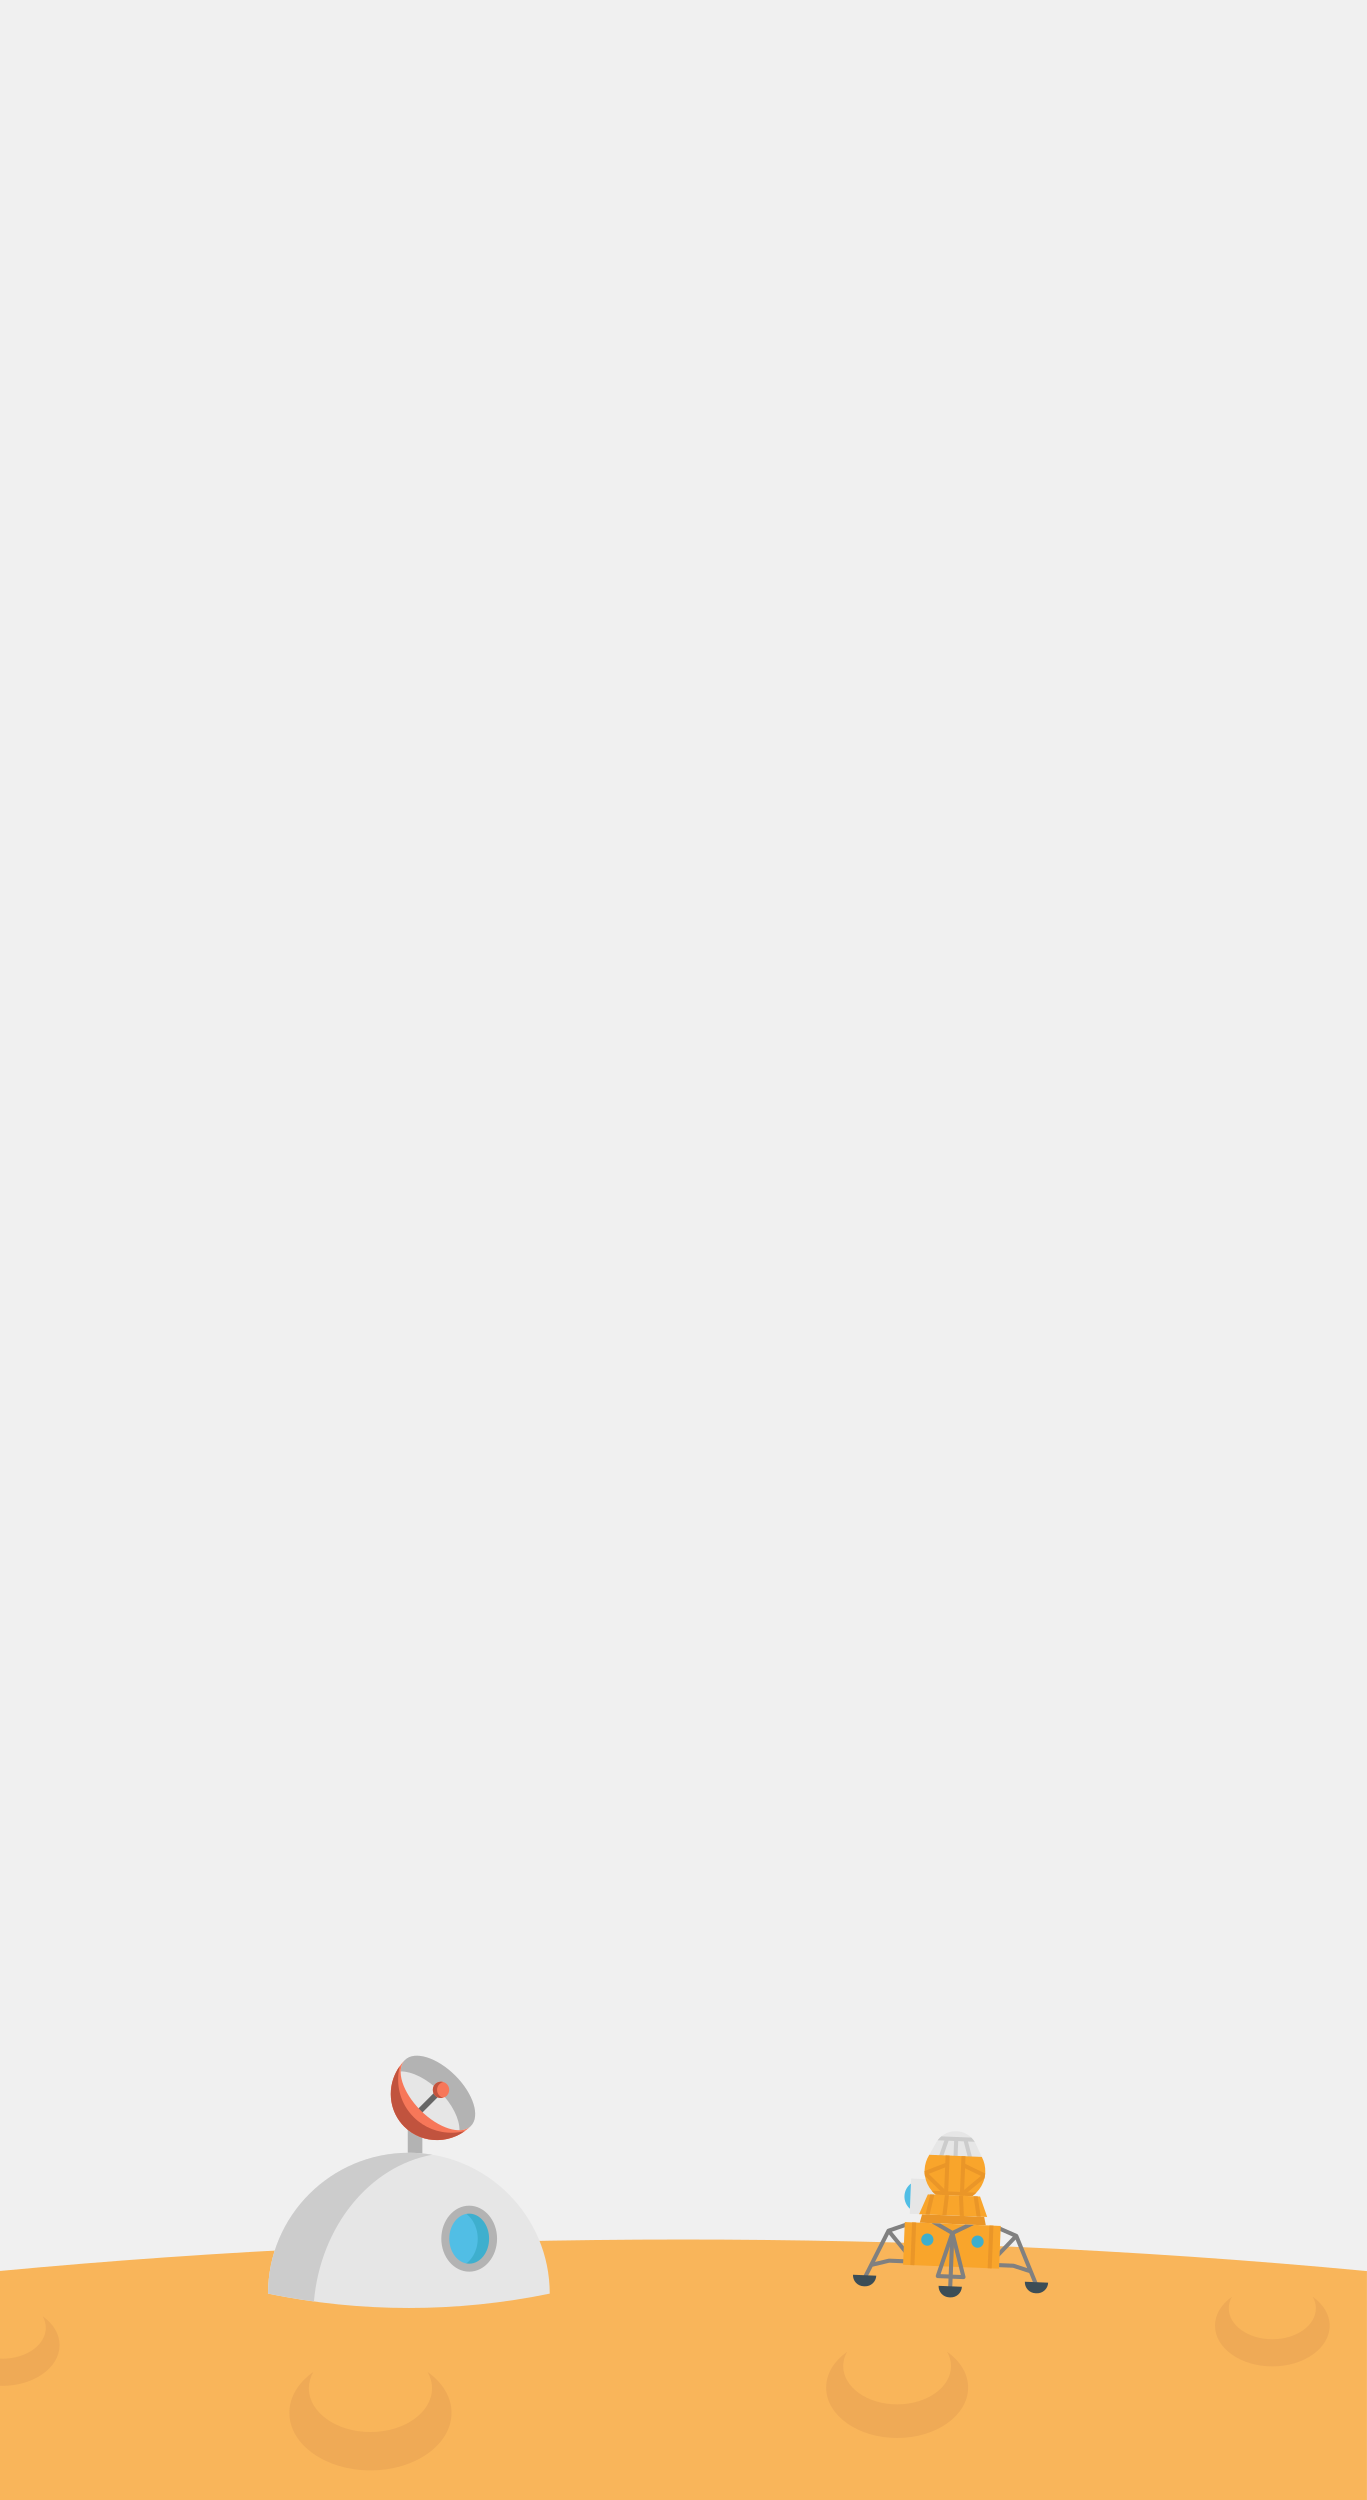
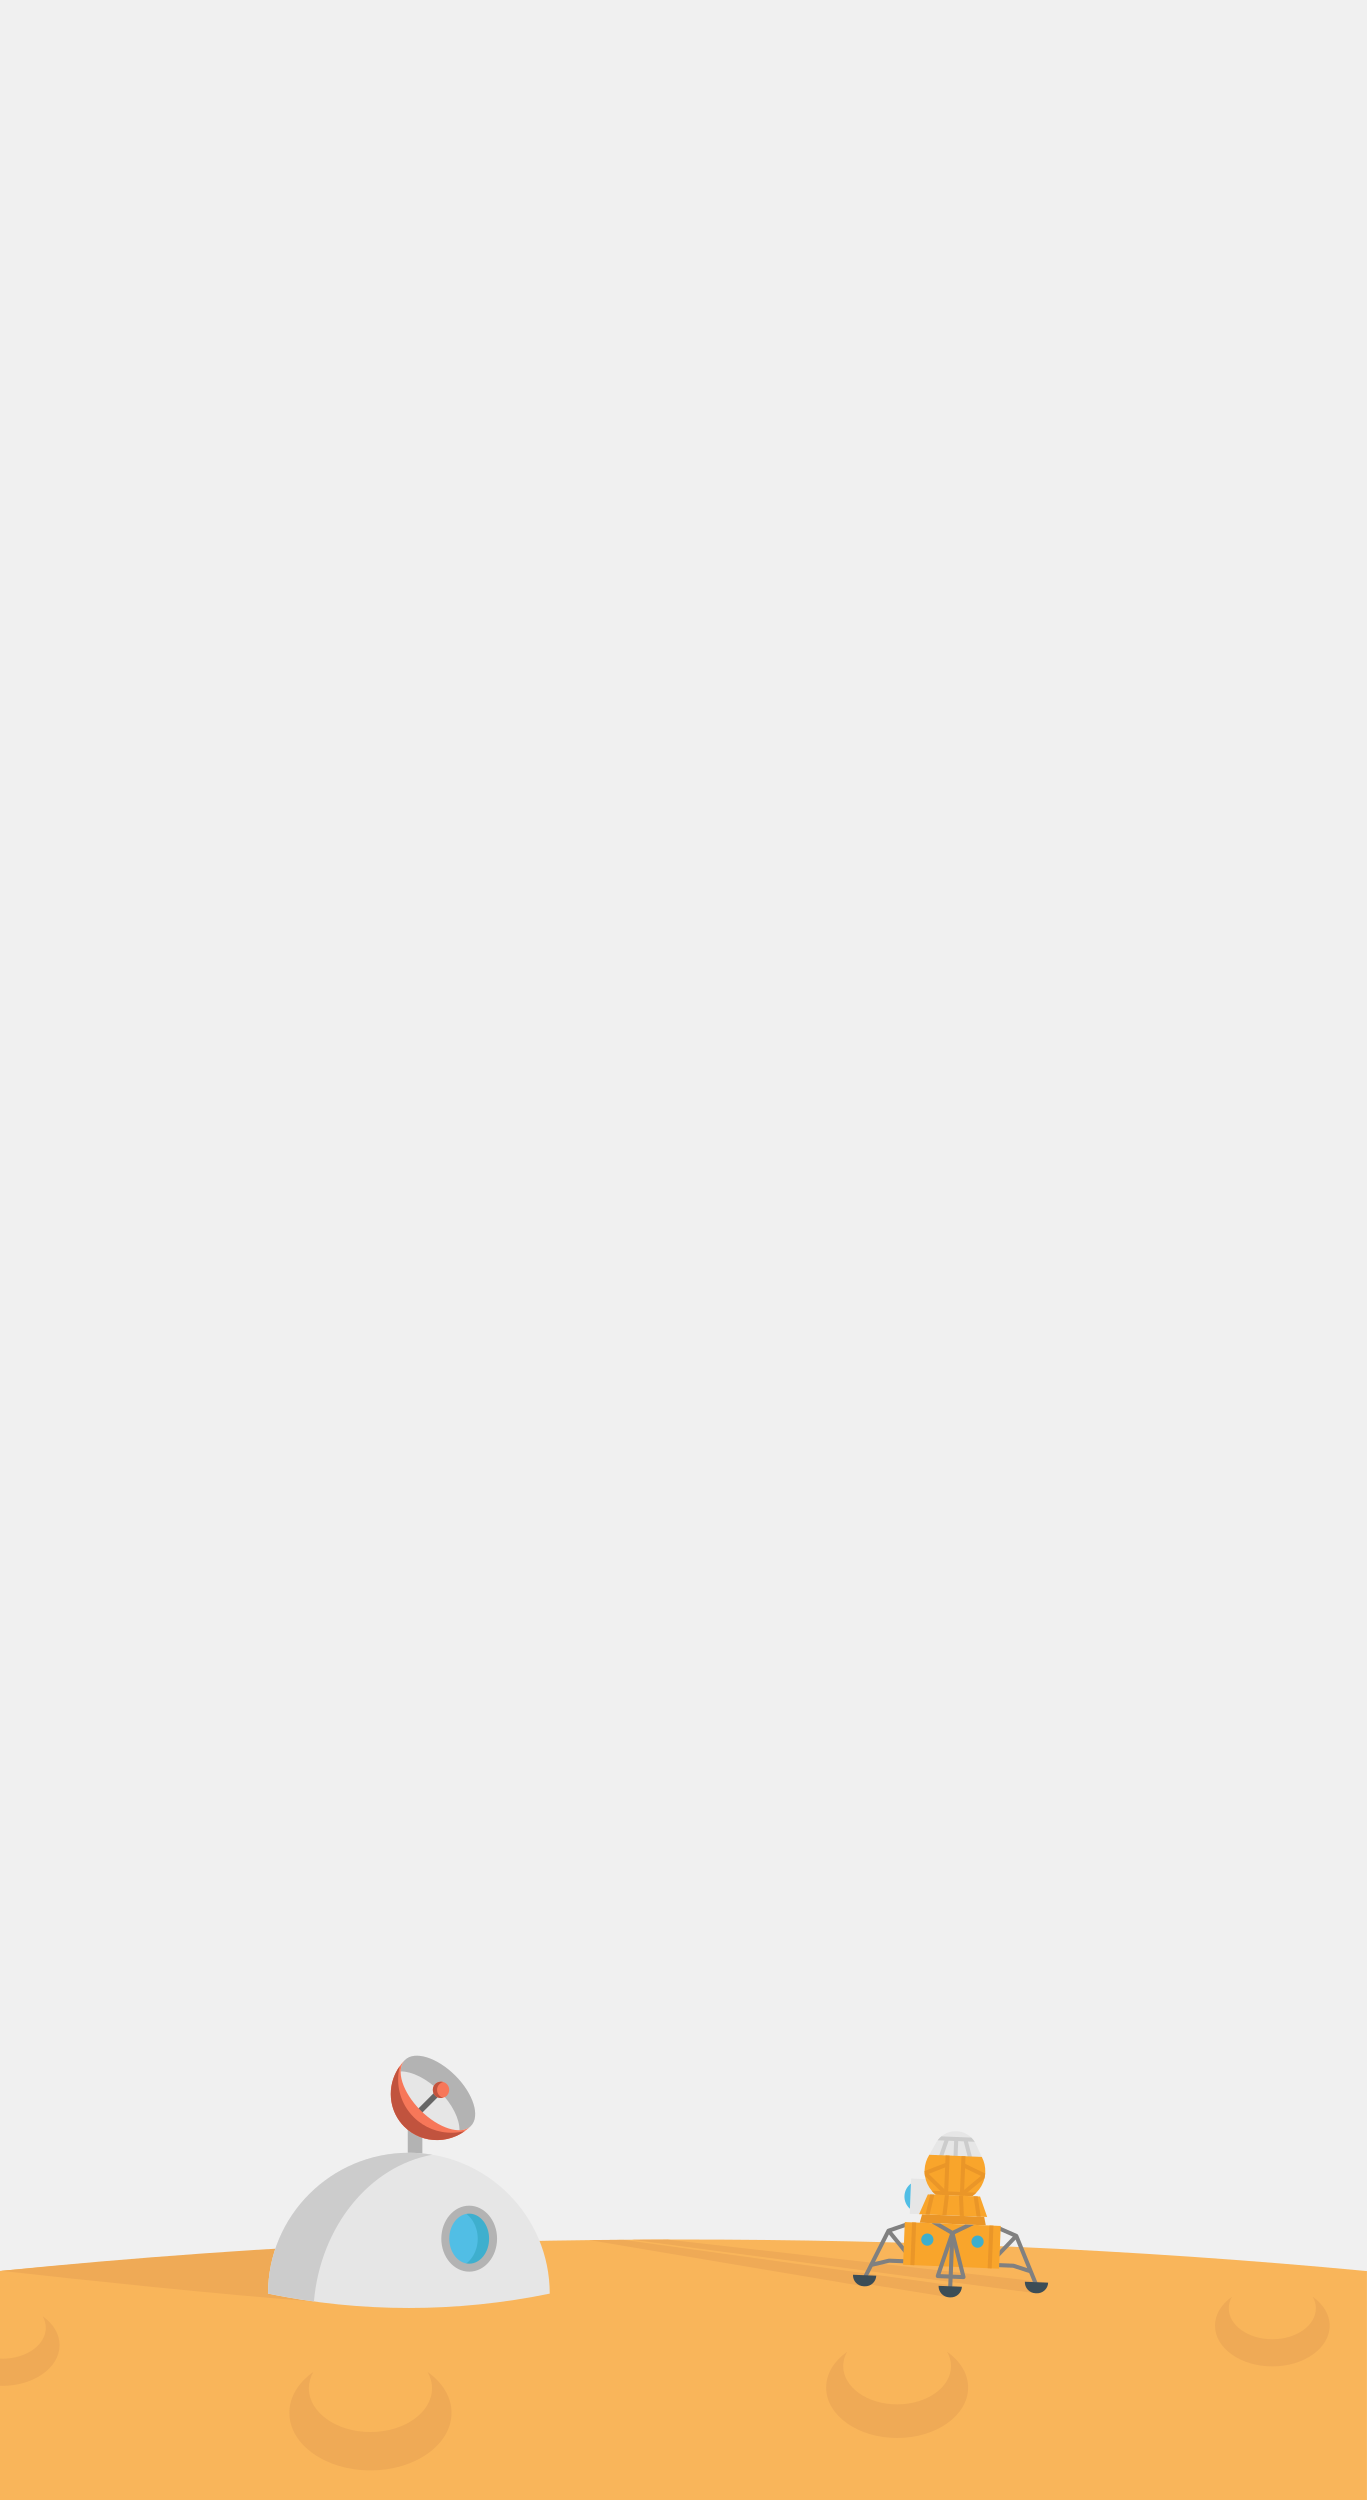
<svg xmlns="http://www.w3.org/2000/svg" width="428.386mm" height="783.481mm" viewBox="0 0 299.87 548.437" version="1.1" id="svg8">
  <defs id="defs2">
    <clipPath clipPathUnits="userSpaceOnUse" id="clipPath3469">
      <rect style="opacity:1;fill:#56ef73;fill-opacity:1;stroke:#000000;stroke-width:0;stroke-linecap:round;stroke-linejoin:round;stroke-miterlimit:4;stroke-dasharray:none;stroke-opacity:1;paint-order:markers fill stroke" id="rect3471" width="297" height="210" x="8.3238199e-009" y="87" ry="0.045" clip-path="none" />
    </clipPath>
    <clipPath clipPathUnits="userSpaceOnUse" id="clipPath5147">
      <g id="g5155">
        <path id="path5149" d="M 195.299,261.463 33.694,229.664 198.275,258.72 Z" style="fill:#efaa56;fill-opacity:1;stroke:#000000;stroke-width:0;stroke-linecap:butt;stroke-linejoin:miter;stroke-miterlimit:4;stroke-dasharray:none;stroke-opacity:1" />
        <path id="path5151" d="M 217.113,264.313 33.694,229.664 220.385,261.582 Z" style="fill:#efaa56;fill-opacity:1;stroke:#000000;stroke-width:0;stroke-linecap:butt;stroke-linejoin:miter;stroke-miterlimit:4;stroke-dasharray:none;stroke-opacity:1" />
        <path style="fill:#efaa56;fill-opacity:1;stroke:#000000;stroke-width:0;stroke-linecap:butt;stroke-linejoin:miter;stroke-miterlimit:4;stroke-dasharray:none;stroke-opacity:1" d="M 239.382,263.255 33.694,229.664 242.654,260.524 Z" id="path5153" />
      </g>
    </clipPath>
    <clipPath clipPathUnits="userSpaceOnUse" id="clipPath6491">
      <rect style="opacity:1;fill:#27536b;fill-opacity:1;stroke:#000000;stroke-width:0;stroke-linecap:round;stroke-linejoin:round;stroke-miterlimit:4;stroke-dasharray:none;stroke-opacity:1;paint-order:markers fill stroke" id="rect6493" width="297" height="210" x="-7.6293945e-006" y="87" ry="0.038" clip-path="none" />
    </clipPath>
    <clipPath clipPathUnits="userSpaceOnUse" id="clipPath6491-6">
      <rect style="opacity:1;fill:#27536b;fill-opacity:1;stroke:#000000;stroke-width:0;stroke-linecap:round;stroke-linejoin:round;stroke-miterlimit:4;stroke-dasharray:none;stroke-opacity:1;paint-order:markers fill stroke" id="rect6493-3" width="297" height="210" x="-7.6293945e-006" y="87" ry="0.038" clip-path="none" />
    </clipPath>
    <clipPath clipPathUnits="userSpaceOnUse" id="clipPath5147-0">
      <g id="g5155-2">
        <path id="path5149-1" d="M 195.299,261.463 33.694,229.664 198.275,258.72 Z" style="fill:#efaa56;fill-opacity:1;stroke:#000000;stroke-width:0;stroke-linecap:butt;stroke-linejoin:miter;stroke-miterlimit:4;stroke-dasharray:none;stroke-opacity:1" />
        <path id="path5151-4" d="M 217.113,264.313 33.694,229.664 220.385,261.582 Z" style="fill:#efaa56;fill-opacity:1;stroke:#000000;stroke-width:0;stroke-linecap:butt;stroke-linejoin:miter;stroke-miterlimit:4;stroke-dasharray:none;stroke-opacity:1" />
        <path style="fill:#efaa56;fill-opacity:1;stroke:#000000;stroke-width:0;stroke-linecap:butt;stroke-linejoin:miter;stroke-miterlimit:4;stroke-dasharray:none;stroke-opacity:1" d="M 239.382,263.255 33.694,229.664 242.654,260.524 Z" id="path5153-8" />
      </g>
    </clipPath>
    <clipPath clipPathUnits="userSpaceOnUse" id="clipPath11188">
      <rect style="opacity:1;fill:#153e57;fill-opacity:1;stroke:#000000;stroke-width:0;stroke-linecap:round;stroke-linejoin:round;stroke-miterlimit:4;stroke-dasharray:none;stroke-opacity:1;paint-order:markers fill stroke" id="rect11190" width="293.132" height="207.265" x="49.126" y="112.884" ry="0.08" />
    </clipPath>
    <clipPath clipPathUnits="userSpaceOnUse" id="clipPath11188-4">
      <rect style="opacity:1;fill:#153e57;fill-opacity:1;stroke:#000000;stroke-width:0;stroke-linecap:round;stroke-linejoin:round;stroke-miterlimit:4;stroke-dasharray:none;stroke-opacity:1;paint-order:markers fill stroke" id="rect11190-8" width="293.132" height="207.265" x="49.126" y="112.884" ry="0.08" />
    </clipPath>
    <clipPath clipPathUnits="userSpaceOnUse" id="clipPath5147-9">
      <g id="g5155-8">
        <path id="path5149-2" d="M 195.299,261.463 33.694,229.664 198.275,258.72 Z" style="fill:#efaa56;fill-opacity:1;stroke:#000000;stroke-width:0;stroke-linecap:butt;stroke-linejoin:miter;stroke-miterlimit:4;stroke-dasharray:none;stroke-opacity:1" />
        <path id="path5151-5" d="M 217.113,264.313 33.694,229.664 220.385,261.582 Z" style="fill:#efaa56;fill-opacity:1;stroke:#000000;stroke-width:0;stroke-linecap:butt;stroke-linejoin:miter;stroke-miterlimit:4;stroke-dasharray:none;stroke-opacity:1" />
        <path style="fill:#efaa56;fill-opacity:1;stroke:#000000;stroke-width:0;stroke-linecap:butt;stroke-linejoin:miter;stroke-miterlimit:4;stroke-dasharray:none;stroke-opacity:1" d="M 239.382,263.255 33.694,229.664 242.654,260.524 Z" id="path5153-7" />
      </g>
    </clipPath>
    <clipPath clipPathUnits="userSpaceOnUse" id="clipPath11188-4-2">
      <rect style="opacity:1;fill:#153e57;fill-opacity:1;stroke:#000000;stroke-width:0;stroke-linecap:round;stroke-linejoin:round;stroke-miterlimit:4;stroke-dasharray:none;stroke-opacity:1;paint-order:markers fill stroke" id="rect11190-8-6" width="293.132" height="207.265" x="49.126" y="112.884" ry="0.08" />
    </clipPath>
    <clipPath clipPathUnits="userSpaceOnUse" id="clipPath5147-9-9">
      <g id="g5155-8-8">
        <path id="path5149-2-2" d="M 195.299,261.463 33.694,229.664 198.275,258.72 Z" style="fill:#efaa56;fill-opacity:1;stroke:#000000;stroke-width:0;stroke-linecap:butt;stroke-linejoin:miter;stroke-miterlimit:4;stroke-dasharray:none;stroke-opacity:1" />
        <path id="path5151-5-2" d="M 217.113,264.313 33.694,229.664 220.385,261.582 Z" style="fill:#efaa56;fill-opacity:1;stroke:#000000;stroke-width:0;stroke-linecap:butt;stroke-linejoin:miter;stroke-miterlimit:4;stroke-dasharray:none;stroke-opacity:1" />
        <path style="fill:#efaa56;fill-opacity:1;stroke:#000000;stroke-width:0;stroke-linecap:butt;stroke-linejoin:miter;stroke-miterlimit:4;stroke-dasharray:none;stroke-opacity:1" d="M 239.382,263.255 33.694,229.664 242.654,260.524 Z" id="path5153-7-8" />
      </g>
    </clipPath>
    <clipPath clipPathUnits="userSpaceOnUse" id="clipPath5147-8">
      <g id="g5155-4">
        <path id="path5149-3" d="M 195.299,261.463 33.694,229.664 198.275,258.72 Z" style="fill:#efaa56;fill-opacity:1;stroke:#000000;stroke-width:0;stroke-linecap:butt;stroke-linejoin:miter;stroke-miterlimit:4;stroke-dasharray:none;stroke-opacity:1" />
        <path id="path5151-57" d="M 217.113,264.313 33.694,229.664 220.385,261.582 Z" style="fill:#efaa56;fill-opacity:1;stroke:#000000;stroke-width:0;stroke-linecap:butt;stroke-linejoin:miter;stroke-miterlimit:4;stroke-dasharray:none;stroke-opacity:1" />
        <path style="fill:#efaa56;fill-opacity:1;stroke:#000000;stroke-width:0;stroke-linecap:butt;stroke-linejoin:miter;stroke-miterlimit:4;stroke-dasharray:none;stroke-opacity:1" d="M 239.382,263.255 33.694,229.664 242.654,260.524 Z" id="path5153-3" />
      </g>
    </clipPath>
  </defs>
  <g id="layer1" transform="translate(5e-7,251.4368)">
    <g id="g13463" transform="matrix(0.1852083,0,0,0.1852083,370.2544,-106.1655)" />
    <g id="g13465" transform="matrix(0.1852083,0,0,0.1852083,370.2544,-106.1655)" />
    <g id="g13467" transform="matrix(0.1852083,0,0,0.1852083,370.2544,-106.1655)" />
    <g id="g13469" transform="matrix(0.1852083,0,0,0.1852083,370.2544,-106.1655)" />
    <g id="g13471" transform="matrix(0.1852083,0,0,0.1852083,370.2544,-106.1655)" />
    <g id="g13473" transform="matrix(0.1852083,0,0,0.1852083,370.2544,-106.1655)" />
    <g id="g13475" transform="matrix(0.1852083,0,0,0.1852083,370.2544,-106.1655)" />
    <g id="g13477" transform="matrix(0.1852083,0,0,0.1852083,370.2544,-106.1655)" />
    <g id="g13479" transform="matrix(0.1852083,0,0,0.1852083,370.2544,-106.1655)" />
    <g id="g13481" transform="matrix(0.1852083,0,0,0.1852083,370.2544,-106.1655)" />
    <g id="g13483" transform="matrix(0.1852083,0,0,0.1852083,370.2544,-106.1655)" />
    <g id="g13485" transform="matrix(0.1852083,0,0,0.1852083,370.2544,-106.1655)" />
    <g id="g13487" transform="matrix(0.1852083,0,0,0.1852083,370.2544,-106.1655)" />
    <g id="g13489" transform="matrix(0.1852083,0,0,0.1852083,370.2544,-106.1655)" />
    <g id="g13491" transform="matrix(0.1852083,0,0,0.1852083,370.2544,-106.1655)" />
    <g id="g14078" transform="matrix(0.02880347,0,0,0.02880347,210.1997,-104.6849)" />
    <g id="g14080" transform="matrix(0.02880347,0,0,0.02880347,210.1997,-104.6849)" />
    <g id="g14082" transform="matrix(0.02880347,0,0,0.02880347,210.1997,-104.6849)" />
    <g id="g14084" transform="matrix(0.02880347,0,0,0.02880347,210.1997,-104.6849)" />
    <g id="g14086" transform="matrix(0.02880347,0,0,0.02880347,210.1997,-104.6849)" />
    <g id="g14088" transform="matrix(0.02880347,0,0,0.02880347,210.1997,-104.6849)" />
    <g id="g14090" transform="matrix(0.02880347,0,0,0.02880347,210.1997,-104.6849)" />
    <g id="g14092" transform="matrix(0.02880347,0,0,0.02880347,210.1997,-104.6849)" />
    <g id="g14094" transform="matrix(0.02880347,0,0,0.02880347,210.1997,-104.6849)" />
    <g id="g14096" transform="matrix(0.02880347,0,0,0.02880347,210.1997,-104.6849)" />
    <g id="g14098" transform="matrix(0.02880347,0,0,0.02880347,210.1997,-104.6849)" />
    <g id="g14100" transform="matrix(0.02880347,0,0,0.02880347,210.1997,-104.6849)" />
    <g id="g14102" transform="matrix(0.02880347,0,0,0.02880347,210.1997,-104.6849)" />
    <g id="g14104" transform="matrix(0.02880347,0,0,0.02880347,210.1997,-104.6849)" />
    <g id="g14106" transform="matrix(0.02880347,0,0,0.02880347,210.1997,-104.6849)" />
    <g id="g14458" transform="matrix(0.1852083,0,0,0.1852083,332.1235,67.32719)" />
    <g id="g14460" transform="matrix(0.1852083,0,0,0.1852083,332.1235,67.32719)" />
    <g id="g14462" transform="matrix(0.1852083,0,0,0.1852083,332.1235,67.32719)" />
    <g id="g14464" transform="matrix(0.1852083,0,0,0.1852083,332.1235,67.32719)" />
    <g id="g14466" transform="matrix(0.1852083,0,0,0.1852083,332.1235,67.32719)" />
    <g id="g14468" transform="matrix(0.1852083,0,0,0.1852083,332.1235,67.32719)" />
    <g id="g14470" transform="matrix(0.1852083,0,0,0.1852083,332.1235,67.32719)" />
    <g id="g14472" transform="matrix(0.1852083,0,0,0.1852083,332.1235,67.32719)" />
    <g id="g14474" transform="matrix(0.1852083,0,0,0.1852083,332.1235,67.32719)" />
    <g id="g14476" transform="matrix(0.1852083,0,0,0.1852083,332.1235,67.32719)" />
    <g id="g14478" transform="matrix(0.1852083,0,0,0.1852083,332.1235,67.32719)" />
    <g id="g14480" transform="matrix(0.1852083,0,0,0.1852083,332.1235,67.32719)" />
    <g id="g14482" transform="matrix(0.1852083,0,0,0.1852083,332.1235,67.32719)" />
    <g id="g14484" transform="matrix(0.1852083,0,0,0.1852083,332.1235,67.32719)" />
    <g id="g14486" transform="matrix(0.1852083,0,0,0.1852083,332.1235,67.32719)" />
    <path style="fill:#f9b55a;stroke-width:0.693" d="m 149.787,239.858 c -51.971,0 -102.223,2.409 -149.787,6.897 V 297 c 0,0.063 0.051,0.114 0.114,0.114 H 299.756 c 0.023,0 0.043,-0.008 0.06,-0.019 0.017,-0.027 0.034,-0.054 0.051,-0.081 0,-0.004 0.003,-0.008 0.003,-0.013 v -50.217 c -25.278,-2.393 -51.315,-4.197 -77.974,-5.357 -23.593,-1.038 -47.662,-1.569 -72.109,-1.569 z" id="path2800" />
+     <path style="fill:#efaa56;fill-opacity:1;stroke-width:0.693" d="m 90.071,240.326 c -30.836,1.308 -60.856,3.469 -89.835,6.405 17.548,1.971 48.123,5.207 68.632,6.718 l 43.211,-11.025 c -7.358,-0.703 -14.715,-1.406 -22.008,-2.098 z" id="path2800-5" />
    <rect x="89.454" y="213.836" style="fill:#b3b3b3;stroke-width:0.225" width="3.201" height="9.001" id="rect2798" />
    <path style="fill:#e6e6e6;stroke-width:0.225" d="m 120.596,251.724 c 0,-17.065 -13.834,-30.899 -30.899,-30.899 -17.065,0 -30.899,13.834 -30.899,30.899 l 0.002,4.5e-4 c 20.384,4.202 41.411,4.202 61.795,-4.5e-4 z" id="path2830" />
    <path style="fill:#cccccc;stroke-width:0.225" d="m 94.845,221.254 c -1.674,-0.281 -3.393,-0.429 -5.147,-0.429 -17.065,0 -30.899,13.834 -30.899,30.899 l 0.002,4.5e-4 c 3.34,0.688 6.697,1.262 10.066,1.725 1.447,-16.475 12.212,-29.689 25.977,-32.195 z" id="path2832" />
    <path style="fill:#3eafce;stroke-width:0.225" d="m 108.17,239.671 c 0,3.515 -2.346,6.365 -5.242,6.365 -0.589,0 -1.156,-0.117 -1.685,-0.339 -2.069,-0.849 -3.557,-3.228 -3.557,-6.026 0,-2.798 1.488,-5.177 3.557,-6.026 0.529,-0.222 1.096,-0.339 1.685,-0.339 2.896,-2.3e-4 5.242,2.85 5.242,6.365 z" id="path2834" />
    <path style="fill:#51bee5;stroke-width:0.225" d="m 104.8,239.671 c 0,2.798 -1.488,5.177 -3.557,6.026 -2.069,-0.849 -3.557,-3.228 -3.557,-6.026 0,-2.798 1.488,-5.177 3.557,-6.026 2.069,0.849 3.557,3.228 3.557,6.026 z" id="path2836" />
    <path style="fill:#b3b3b3;stroke-width:0.225" d="m 102.928,246.91 c -3.372,0 -6.116,-3.247 -6.116,-7.239 0,-3.992 2.743,-7.239 6.116,-7.239 3.372,0 6.116,3.247 6.116,7.239 0,3.992 -2.743,7.239 -6.116,7.239 z m 0,-12.731 c -2.408,0 -4.368,2.464 -4.368,5.492 0,3.028 1.96,5.492 4.368,5.492 2.409,0 4.368,-2.464 4.368,-5.492 0,-3.028 -1.96,-5.492 -4.368,-5.492 z" id="path2838" />
    <path style="fill:#e6e6e6;stroke-width:0.225" d="m 99.877,203.898 c 3.994,3.994 5.526,8.938 3.421,11.044 -0.021,0.021 -0.04,0.04 -0.061,0.059 -2.138,2.016 -8.524,1.973 -12.481,-1.982 -3.956,-3.957 -3.999,-10.342 -1.983,-12.481 0.019,-0.021 0.039,-0.04 0.059,-0.061 2.105,-2.105 7.05,-0.574 11.045,3.421 z m -1.857,4.398 c 0.702,-0.702 0.702,-1.839 0,-2.54 -0.702,-0.702 -1.839,-0.702 -2.541,0 -0.702,0.702 -0.702,1.839 0,2.54 0.702,0.702 1.839,0.702 2.541,0 z" id="path2840" />
    <path style="fill:#b3b3b3;stroke-width:0.225" d="m 99.877,203.898 c -3.995,-3.995 -8.94,-5.526 -11.044,-3.421 -0.021,0.021 -0.04,0.04 -0.059,0.061 -0.581,0.616 -0.867,1.46 -0.884,2.444 2.433,-0.044 5.723,1.547 8.54,4.364 2.817,2.817 4.409,6.105 4.364,8.538 0.984,-0.018 1.828,-0.304 2.444,-0.884 0.021,-0.019 0.04,-0.039 0.061,-0.059 2.105,-2.105 0.573,-7.05 -3.421,-11.044 z" id="path2842" />
    <rect x="-215.43" y="-84.777" transform="rotate(-134.9959)" style="fill:#666666;stroke-width:0.225" width="1.248" height="5.641" id="rect2844" />
    <circle style="fill:#f77759;stroke-width:0.225" cx="96.748" cy="207.026" r="1.797" id="circle2846" />
    <path style="fill:#c1533e;stroke-width:0.225" d="m 96.407,208.296 c -0.702,-0.702 -0.702,-1.839 0,-2.54 0.232,-0.231 0.511,-0.385 0.806,-0.464 -0.599,-0.16 -1.265,-0.007 -1.735,0.464 -0.702,0.702 -0.702,1.839 0,2.54 0.47,0.47 1.136,0.624 1.735,0.464 -0.295,-0.079 -0.574,-0.232 -0.806,-0.464 z" id="path2848" />
    <path style="fill:#f77759;stroke-width:0.225" d="m 92.253,211.521 c 3.957,3.956 8.845,5.496 10.984,3.48 -2.536,2.497 -6.003,3.461 -9.219,2.881 -1.299,-0.233 -2.557,-0.719 -3.696,-1.459 -0.582,-0.376 -1.132,-0.819 -1.641,-1.328 -0.373,-0.373 -0.712,-0.77 -1.014,-1.184 -2.916,-3.991 -2.535,-9.674 1.107,-13.372 -2.016,2.139 -0.476,7.026 3.48,10.983 z" id="path2850" />
    <path style="fill:#c1533e;stroke-width:0.225" d="m 101.956,216.079 c -2.356,1.688 -5.236,2.291 -7.94,1.803 -1.299,-0.233 -2.557,-0.719 -3.696,-1.459 -0.582,-0.376 -1.132,-0.819 -1.641,-1.328 -0.373,-0.373 -0.712,-0.77 -1.014,-1.184 -2.598,-3.555 -2.579,-8.452 0.03,-12.093 -0.831,3.354 -0.205,6.969 1.886,9.831 0.35,0.479 0.741,0.937 1.174,1.369 0.589,0.589 1.226,1.102 1.899,1.537 1.317,0.856 2.773,1.419 4.276,1.688 1.658,0.299 3.373,0.244 5.025,-0.165 z" id="path2852" />
    <path style="fill:#efaa56;stroke-width:0.693" d="m 291.692,258.756 c 0,-2.481 -1.423,-4.726 -3.721,-6.344 0.446,0.785 0.694,1.64 0.694,2.538 0,3.748 -4.275,6.785 -9.55,6.785 -5.275,0 -9.55,-3.038 -9.55,-6.785 0,-0.898 0.248,-1.754 0.693,-2.538 -2.298,1.619 -3.721,3.863 -3.721,6.345 0,4.935 5.631,8.937 12.578,8.937 6.947,0 12.578,-4.001 12.578,-8.937 z" id="path3441" />
    <path id="path3477" d="m 212.379,272.334 c 0,-3.072 -1.762,-5.851 -4.607,-7.855 0.552,0.972 0.859,2.031 0.859,3.143 0,4.64 -5.293,8.401 -11.824,8.401 -6.531,0 -11.824,-3.762 -11.824,-8.401 0,-1.111 0.307,-2.172 0.858,-3.143 -2.845,2.005 -4.607,4.783 -4.607,7.856 0,6.111 6.972,11.065 15.572,11.065 8.601,0 15.573,-4.954 15.573,-11.065 z" style="fill:#efaa56;stroke-width:0.858" />
    <rect id="rect3525" height="2.33" width="2.33" style="fill:#ffffff;stroke-width:0.225" transform="rotate(-45)" y="302.976" x="-13.528" />
+     <g id="g3263" transform="translate(-3.06e-4,0.11413)">
+       <path id="path3241" d="m 138.77,239.807 88.389,11.724 2.78,-2.321 -83.526,-9.447 c -2.554,0.005 -5.096,0.027 -7.642,0.044 z" style="fill:#efaa56;fill-opacity:1;stroke-width:0.693" />
+       <path id="path2800-94" d="m 129.308,239.875 60.141,10.124 0.614,-0.513 18.173,2.945 2.78,-2.321 -74.195,-10.291 c -2.504,0.019 -5.017,0.025 -7.513,0.056 z" style="fill:#efaa56;fill-opacity:1;stroke-width:0.693" />
+     </g>
    <path style="fill:#808080;stroke-width:0.114" d="m 189.374,247.9 5.143,-10.178 c 0.053,-0.104 0.144,-0.184 0.254,-0.221 l 4.01,-1.374 0.29,0.846 -3.403,1.166 3.302,4.055 -0.693,0.565 -3.272,-4.018 -3.047,6.031 2.976,-0.71 c 0.04,-0.009 0.081,-0.014 0.122,-0.012 l 3.475,0.141 -0.036,0.894 -3.413,-0.139 -3.652,0.871 -1.256,2.486 z" id="path4473" />
    <path style="fill:#3c4d56;fill-opacity:1;stroke-width:0.114" d="m 189.701,250.123 -0.251,-0.01 c -1.342,-0.054 -2.385,-1.187 -2.331,-2.528 v 0 l 5.111,0.208 v 0 c -0.055,1.342 -1.187,2.385 -2.529,2.331 z" id="path4475" />
    <path style="fill:#808080;stroke-width:0.114" d="m 227.665,249.456 -4.3,-10.562 c -0.044,-0.108 -0.128,-0.195 -0.235,-0.241 l -3.885,-1.695 -0.358,0.82 3.297,1.439 -3.62,3.774 0.645,0.619 3.587,-3.739 2.548,6.259 -2.908,-0.949 c -0.039,-0.013 -0.08,-0.02 -0.121,-0.022 l -3.475,-0.141 -0.036,0.894 3.414,0.139 3.569,1.165 1.05,2.58 z" id="path4477" />
    <path style="fill:#3c4d56;fill-opacity:1;stroke-width:0.114" d="m 227.159,251.646 0.251,0.01 c 1.342,0.054 2.474,-0.989 2.528,-2.331 v 0 l -5.111,-0.208 v 0 c -0.054,1.342 0.989,2.474 2.331,2.528 z" id="path4479" />
    <path style="fill:#e6e6e6;stroke-width:0.114" d="m 215.532,222.072 -11.842,-0.481 1.662,-2.973 c 0.104,-0.185 0.218,-0.363 0.344,-0.53 0.238,-0.323 0.513,-0.611 0.817,-0.862 0.919,-0.761 2.1,-1.173 3.332,-1.123 1.231,0.05 2.375,0.558 3.229,1.39 0.283,0.274 0.533,0.584 0.746,0.925 0.11,0.177 0.21,0.363 0.298,0.556 z" id="path4481" />
    <path style="fill:#cccccc;stroke-width:0.114" d="m 213.285,221.981 0.171,0.658 -0.866,0.224 -0.239,-0.921 -0.939,-3.622 -1.209,-0.049 -0.177,4.358 -0.894,-0.036 0.177,-4.358 -1.209,-0.049 -1.231,3.534 -0.313,0.898 -0.844,-0.294 0.224,-0.642 1.23,-3.534 -1.472,-0.06 c 0.238,-0.323 0.513,-0.611 0.817,-0.862 l 6.561,0.267 c 0.283,0.274 0.533,0.584 0.746,0.925 l -1.472,-0.06 z" id="path4483" />
    <polyline style="fill:#e6e6e6" points="200.521,197.107 172.772,197.107 172.772,264.771 289.366,264.771 " id="polyline4485" transform="matrix(0.1143856,0.00465007,-0.00465007,0.1143856,181.04,203.1255)" />
    <polyline style="fill:#ea9628" points="319.376,281.011 315.525,264.771 196.475,264.771 192.625,281.011 " id="polyline4487" transform="matrix(0.1143856,0.00465007,-0.00465007,0.1143856,181.04,203.1255)" />
    <rect x="207.913" y="227.774" style="fill:#f9a52b;stroke-width:0.114" width="21.071" height="9.372" id="rect4489" transform="rotate(2.327941)" />
    <rect x="218.001" y="229.789" style="fill:#808080;stroke-width:0.114" width="0.895" height="11.825" id="rect4491" transform="rotate(2.327941)" />
    <path style="fill:#f9a52b;stroke-width:0.114" d="m 216.144,225.121 c -0.003,0.086 -0.008,0.172 -0.016,0.257 -0.028,0.359 -0.084,0.708 -0.167,1.048 l -5e-5,0.002 c -0.294,1.215 -0.919,2.295 -1.771,3.143 -0.289,0.288 -0.605,0.551 -0.944,0.782 l -7.949,-0.323 c -0.318,-0.258 -0.612,-0.545 -0.877,-0.856 -0.781,-0.916 -1.317,-2.043 -1.512,-3.277 -0.055,-0.346 -0.082,-0.699 -0.081,-1.059 -8.5e-4,-0.085 0.002,-0.171 0.005,-0.257 0.05,-1.222 0.426,-2.353 1.039,-3.312 l 11.508,0.468 c 0.533,1.006 0.815,2.164 0.766,3.386 z" id="path4493" />
    <path id="path4495" d="m 214.189,229.569 c -0.289,0.288 -0.605,0.551 -0.944,0.782 l -7.949,-0.323 c -0.318,-0.258 -0.612,-0.545 -0.877,-0.856 z" style="fill:#ea9628;stroke-width:0.114" />
    <rect id="rect4497" height="9.144" width="0.895" style="fill:#ea9628;stroke-width:0.114" y="212.803" x="216.259" transform="rotate(2.327941)" />
    <rect id="rect4499" height="9.144" width="0.895" style="fill:#ea9628;stroke-width:0.114" y="212.803" x="219.744" transform="rotate(2.327941)" />
    <path id="path4501" d="m 207.855,229.49 -0.605,0.618 -0.021,0.021 -0.024,-0.023 -0.118,-0.116 -4.18,-4.095 c -0.055,-0.346 -0.082,-0.699 -0.081,-1.059 l 4.542,-1.761 0.273,-0.106 0.324,0.833 -0.637,0.247 -3.6,1.397 3.408,3.34 z" style="fill:#ea9628;stroke-width:0.114" />
    <path id="path4503" d="m 216.128,225.377 c -0.028,0.359 -0.084,0.708 -0.167,1.048 l -5e-5,0.002 -4.497,3.741 -0.127,0.106 -0.025,0.021 -0.019,-0.023 -0.553,-0.665 0.774,-0.643 3.668,-3.052 -3.475,-1.684 -0.615,-0.298 0.39,-0.804 0.264,0.128 z" style="fill:#ea9628;stroke-width:0.114" />
    <path style="fill:#808080;stroke-width:0.114" d="m 211.285,245.932 -1.827,-7.254 4.229,-2.029 -1.906,-0.078 -2.826,1.355 -2.707,-1.58 -1.906,-0.077 4.052,2.366 -2.411,7.081 -0.686,2.016 c -0.045,0.134 -0.025,0.281 0.054,0.397 0.08,0.116 0.211,0.188 0.351,0.193 l 5.65,0.23 c 0.141,0.006 0.276,-0.055 0.365,-0.164 0.089,-0.109 0.121,-0.255 0.086,-0.392 z m -4.947,1.522 0.578,-1.7 1.956,-5.745 1.482,5.884 0.438,1.741 z" id="path4507" />
    <path style="fill:#51bee5;stroke-width:0.114" d="m 199.616,233.109 c -0.777,-0.685 -1.249,-1.702 -1.203,-2.817 0.045,-1.115 0.598,-2.091 1.428,-2.711" id="path4509" />
    <path style="fill:#3c4d56;fill-opacity:1;stroke-width:0.114" d="m 208.236,252.544 0.251,0.01 c 1.342,0.054 2.474,-0.989 2.528,-2.331 v 0 l -5.111,-0.208 v 0 c -0.054,1.342 0.989,2.474 2.331,2.528 z" id="path4511" />
    <rect id="rect4513" height="9.373" width="0.895" style="fill:#ea9628;stroke-width:0.114" y="227.774" x="209.518" transform="rotate(2.327941)" />
    <rect id="rect4515" height="9.373" width="0.895" style="fill:#ea9628;stroke-width:0.114" y="227.774" x="226.484" transform="rotate(2.327941)" />
    <circle id="circle4519" r="1.342" cy="231.413" cx="213.007" style="fill:#3eaecc;stroke-width:0.114" transform="rotate(2.327941)" />
    <circle id="circle4521" r="1.342" cy="231.413" cx="224.038" style="fill:#3eaecc;stroke-width:0.114" transform="rotate(2.327941)" />
    <polygon style="fill:#f9a52b" points="306.073,226.197 321.298,264.774 190.706,264.774 205.931,226.197 " id="polygon4525" transform="matrix(0.1143856,0.00465007,-0.00465007,0.1143856,181.04,203.1255)" />
    <polygon id="polygon4527" points="210.921,264.774 202.962,264.774 210.511,226.197 218.47,226.197 " style="fill:#ea9628" transform="matrix(0.1143856,0.00465007,-0.00465007,0.1143856,181.04,203.1255)" />
    <polygon id="polygon4529" points="243.208,264.774 235.376,264.774 238.608,226.197 246.44,226.197 " style="fill:#ea9628" transform="matrix(0.1143856,0.00465007,-0.00465007,0.1143856,181.04,203.1255)" />
    <polygon id="polygon4531" points="268.795,264.774 265.563,226.197 273.395,226.197 276.627,264.774 " style="fill:#ea9628" transform="matrix(0.1143856,0.00465007,-0.00465007,0.1143856,181.04,203.1255)" />
    <polygon id="polygon4533" points="301.072,264.774 293.533,226.197 301.492,226.197 309.032,264.774 " style="fill:#ea9628" transform="matrix(0.1143856,0.00465007,-0.00465007,0.1143856,181.04,203.1255)" />
    <g id="g1895" transform="matrix(0.1852083,0,0,0.1852083,357.1401,-33.25152)" />
    <g id="g1897" transform="matrix(0.1852083,0,0,0.1852083,357.1401,-33.25152)" />
    <g id="g1899" transform="matrix(0.1852083,0,0,0.1852083,357.1401,-33.25152)" />
    <g id="g1901" transform="matrix(0.1852083,0,0,0.1852083,357.1401,-33.25152)" />
    <g id="g1903" transform="matrix(0.1852083,0,0,0.1852083,357.1401,-33.25152)" />
    <g id="g1905" transform="matrix(0.1852083,0,0,0.1852083,357.1401,-33.25152)" />
    <g id="g1907" transform="matrix(0.1852083,0,0,0.1852083,357.1401,-33.25152)" />
    <g id="g1909" transform="matrix(0.1852083,0,0,0.1852083,357.1401,-33.25152)" />
    <g id="g1911" transform="matrix(0.1852083,0,0,0.1852083,357.1401,-33.25152)" />
    <g id="g1913" transform="matrix(0.1852083,0,0,0.1852083,357.1401,-33.25152)" />
    <g id="g1915" transform="matrix(0.1852083,0,0,0.1852083,357.1401,-33.25152)" />
    <g id="g1917" transform="matrix(0.1852083,0,0,0.1852083,357.1401,-33.25152)" />
    <g id="g1919" transform="matrix(0.1852083,0,0,0.1852083,357.1401,-33.25152)" />
    <g id="g1921" transform="matrix(0.1852083,0,0,0.1852083,357.1401,-33.25152)" />
    <g id="g1923" transform="matrix(0.1852083,0,0,0.1852083,357.1401,-33.25152)" />
    <path id="path3477-4" d="m 99.055,277.874 c 0,-3.509 -2.013,-6.683 -5.263,-8.972 0.631,1.11 0.981,2.32 0.981,3.59 0,5.3 -6.047,9.596 -13.507,9.596 -7.46,0 -13.507,-4.297 -13.507,-9.596 0,-1.269 0.351,-2.481 0.98,-3.59 -3.25,2.29 -5.263,5.464 -5.263,8.973 0,6.98 7.964,12.639 17.788,12.639 9.825,0 17.789,-5.659 17.789,-12.64 z" style="fill:#efaa56;stroke-width:0.98" />
    <path style="fill:#efaa56;fill-opacity:1;stroke-width:0.693" d="m 5e-7,271.942 c 0.165,0.005 0.326,0.018 0.492,0.018 0.434,0 0.863,-0.015 1.286,-0.046 0.423,-0.03 0.84,-0.076 1.249,-0.136 0.819,-0.119 1.609,-0.294 2.361,-0.521 0.752,-0.226 1.467,-0.503 2.136,-0.824 0.669,-0.321 1.293,-0.687 1.862,-1.091 0.285,-0.202 0.555,-0.414 0.812,-0.634 0.256,-0.221 0.498,-0.45 0.724,-0.688 0.226,-0.238 0.436,-0.484 0.63,-0.737 0.194,-0.253 0.371,-0.514 0.53,-0.781 0.159,-0.267 0.3,-0.541 0.423,-0.821 0.123,-0.28 0.226,-0.566 0.31,-0.857 0.084,-0.291 0.148,-0.587 0.191,-0.887 0.043,-0.3 0.065,-0.605 0.065,-0.914 0,-0.31 -0.022,-0.617 -0.065,-0.919 -0.043,-0.302 -0.108,-0.599 -0.193,-0.892 -0.085,-0.292 -0.189,-0.579 -0.313,-0.861 -0.124,-0.281 -0.266,-0.556 -0.427,-0.824 -0.161,-0.268 -0.34,-0.53 -0.535,-0.784 -0.196,-0.254 -0.408,-0.501 -0.636,-0.739 -0.228,-0.238 -0.472,-0.469 -0.731,-0.69 -0.259,-0.221 -0.532,-0.433 -0.82,-0.636 0.223,0.392 0.396,0.802 0.514,1.227 0.118,0.424 0.18,0.863 0.18,1.312 0,0.234 -0.017,0.466 -0.049,0.694 -0.033,0.228 -0.081,0.453 -0.145,0.674 -0.127,0.442 -0.315,0.868 -0.556,1.274 -0.242,0.406 -0.537,0.792 -0.88,1.153 -0.343,0.361 -0.734,0.698 -1.166,1.005 -0.432,0.307 -0.905,0.585 -1.413,0.828 -0.508,0.244 -1.051,0.454 -1.622,0.625 -0.571,0.172 -1.171,0.305 -1.793,0.395 -0.622,0.09 -1.265,0.138 -1.925,0.138 -0.169,0 -0.326,-0.029 -0.493,-0.035 z" id="path21933" />
  </g>
</svg>
